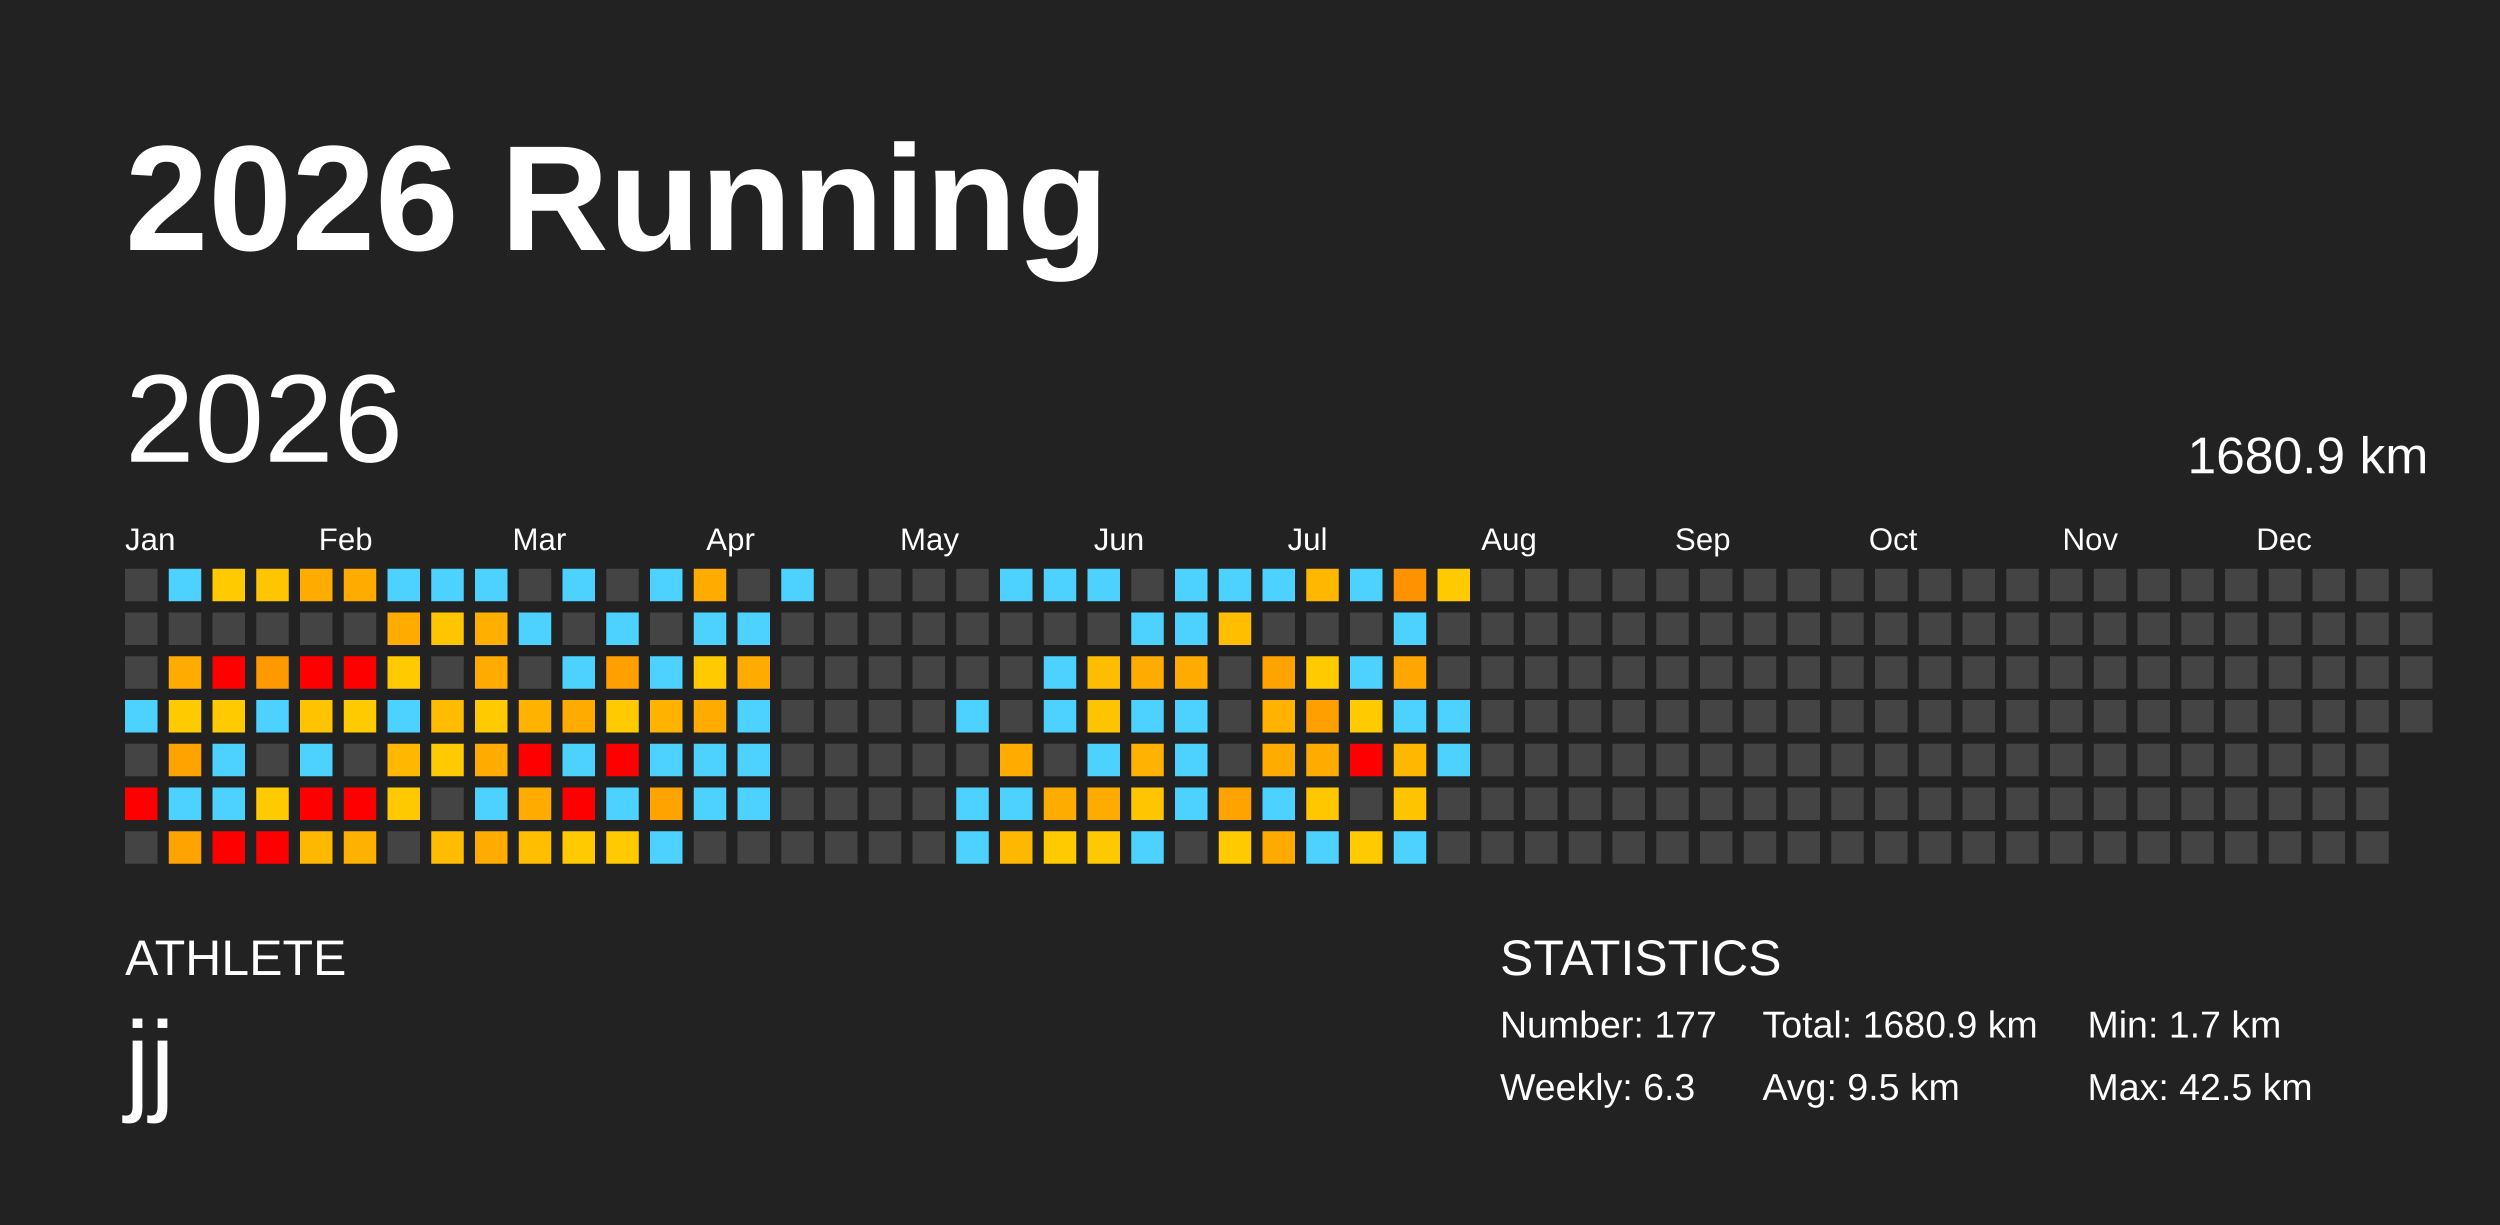
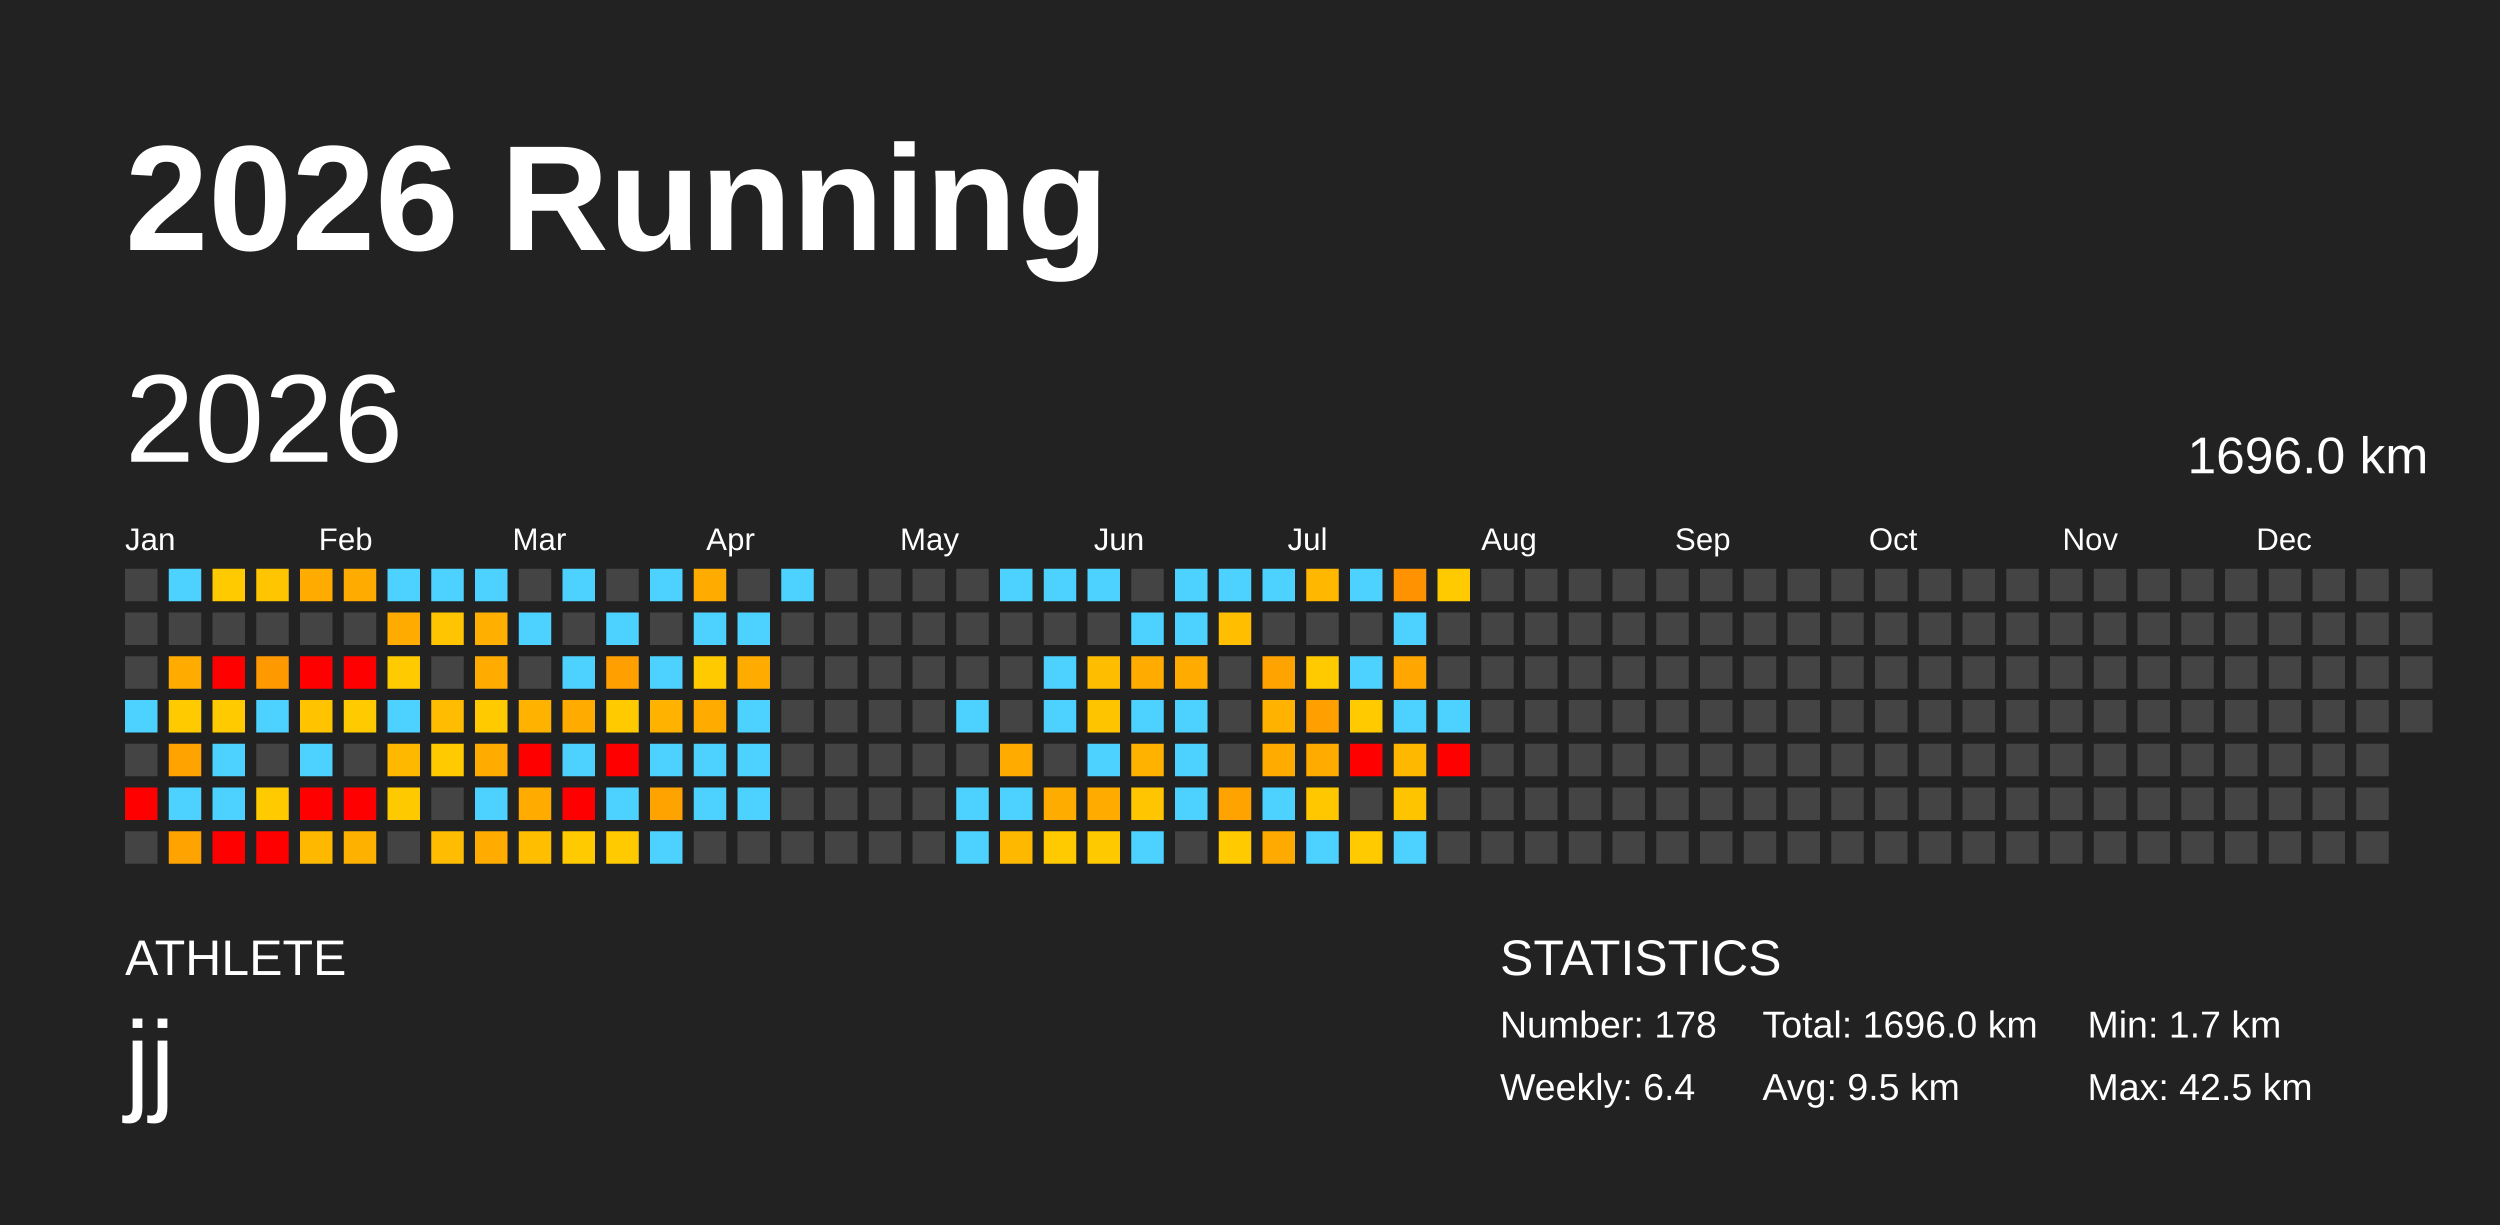
<svg xmlns="http://www.w3.org/2000/svg" baseProfile="full" height="98mm" version="1.1" viewBox="0,0,200,98" width="200mm">
  <defs />
  <rect fill="#222222" height="98" width="200" x="0" y="0" />
  <text fill="#FFFFFF" style="font-size:12px; font-family:Arial; font-weight:bold;" x="10" y="20">2026 Running</text>
  <text fill="#FFFFFF" style="font-size:4px; font-family:Arial" x="10" y="78">ATHLETE</text>
  <text fill="#FFFFFF" style="font-size:9px; font-family:Arial" x="10" y="88">jj</text>
  <text fill="#FFFFFF" style="font-size:4px; font-family:Arial" x="120" y="78">STATISTICS</text>
-   <text fill="#FFFFFF" style="font-size:3px; font-family:Arial" x="120" y="83">Number: 177</text>
-   <text fill="#FFFFFF" style="font-size:3px; font-family:Arial" x="120" y="88">Weekly: 6.3</text>
-   <text fill="#FFFFFF" style="font-size:3px; font-family:Arial" x="141" y="83">Total: 1680.9 km</text>
+   <text fill="#FFFFFF" style="font-size:3px; font-family:Arial" x="120" y="83">Number: 178</text>
+   <text fill="#FFFFFF" style="font-size:3px; font-family:Arial" x="120" y="88">Weekly: 6.4</text>
+   <text fill="#FFFFFF" style="font-size:3px; font-family:Arial" x="141" y="83">Total: 1696.0 km</text>
  <text fill="#FFFFFF" style="font-size:3px; font-family:Arial" x="141" y="88">Avg: 9.5 km</text>
  <text fill="#FFFFFF" style="font-size:3px; font-family:Arial" x="167" y="83">Min: 1.7 km</text>
  <text fill="#FFFFFF" style="font-size:3px; font-family:Arial" x="167" y="88">Max: 42.5 km</text>
  <text dominant-baseline="hanging" fill="#FFFFFF" style="font-size:10.0px; font-family:Arial;" x="10" y="30">2026</text>
-   <text dominant-baseline="hanging" fill="#FFFFFF" style="font-size:4.125px; font-family:Arial;" x="175" y="35">1680.9 km</text>
+   <text dominant-baseline="hanging" fill="#FFFFFF" style="font-size:4.125px; font-family:Arial;" x="175" y="35">1696.0 km</text>
  <text fill="#FFFFFF" style="font-size:2.5px; font-family:Arial" x="10.0" y="44">Jan</text>
  <text fill="#FFFFFF" style="font-size:2.5px; font-family:Arial" x="25.5" y="44">Feb</text>
  <text fill="#FFFFFF" style="font-size:2.5px; font-family:Arial" x="41.0" y="44">Mar</text>
  <text fill="#FFFFFF" style="font-size:2.5px; font-family:Arial" x="56.5" y="44">Apr</text>
  <text fill="#FFFFFF" style="font-size:2.5px; font-family:Arial" x="72.0" y="44">May</text>
  <text fill="#FFFFFF" style="font-size:2.5px; font-family:Arial" x="87.5" y="44">Jun</text>
  <text fill="#FFFFFF" style="font-size:2.5px; font-family:Arial" x="103.0" y="44">Jul</text>
  <text fill="#FFFFFF" style="font-size:2.5px; font-family:Arial" x="118.5" y="44">Aug</text>
  <text fill="#FFFFFF" style="font-size:2.5px; font-family:Arial" x="134.0" y="44">Sep</text>
  <text fill="#FFFFFF" style="font-size:2.5px; font-family:Arial" x="149.5" y="44">Oct</text>
  <text fill="#FFFFFF" style="font-size:2.5px; font-family:Arial" x="165.0" y="44">Nov</text>
  <text fill="#FFFFFF" style="font-size:2.5px; font-family:Arial" x="180.5" y="44">Dec</text>
  <rect fill="#444444" height="2.6" width="2.6" x="10.0" y="45.5" />
  <rect fill="#444444" height="2.6" width="2.6" x="10.0" y="49.0" />
  <rect fill="#444444" height="2.6" width="2.6" x="10.0" y="52.5" />
  <rect fill="#4dd2ff" height="2.6" width="2.6" x="10.0" y="56.0" />
  <rect fill="#444444" height="2.6" width="2.6" x="10.0" y="59.5" />
  <rect fill="red" height="2.6" width="2.6" x="10.0" y="63.0" />
  <rect fill="#444444" height="2.6" width="2.6" x="10.0" y="66.5" />
  <rect fill="#4dd2ff" height="2.6" width="2.6" x="13.5" y="45.5" />
  <rect fill="#444444" height="2.6" width="2.6" x="13.5" y="49.0" />
  <rect fill="#ffab00" height="2.6" width="2.6" x="13.5" y="52.5" />
  <rect fill="#ffcb00" height="2.6" width="2.6" x="13.5" y="56.0" />
  <rect fill="#ffa300" height="2.6" width="2.6" x="13.5" y="59.5" />
  <rect fill="#4dd2ff" height="2.6" width="2.6" x="13.5" y="63.0" />
  <rect fill="#ffa300" height="2.6" width="2.6" x="13.5" y="66.5" />
  <rect fill="#ffcb00" height="2.6" width="2.6" x="17.0" y="45.5" />
  <rect fill="#444444" height="2.6" width="2.6" x="17.0" y="49.0" />
  <rect fill="red" height="2.6" width="2.6" x="17.0" y="52.5" />
  <rect fill="#ffcb00" height="2.6" width="2.6" x="17.0" y="56.0" />
  <rect fill="#4dd2ff" height="2.6" width="2.6" x="17.0" y="59.5" />
  <rect fill="#4dd2ff" height="2.6" width="2.6" x="17.0" y="63.0" />
  <rect fill="red" height="2.6" width="2.6" x="17.0" y="66.5" />
  <rect fill="#ffc500" height="2.6" width="2.6" x="20.5" y="45.5" />
  <rect fill="#444444" height="2.6" width="2.6" x="20.5" y="49.0" />
  <rect fill="#ff9900" height="2.6" width="2.6" x="20.5" y="52.5" />
  <rect fill="#4dd2ff" height="2.6" width="2.6" x="20.5" y="56.0" />
  <rect fill="#444444" height="2.6" width="2.6" x="20.5" y="59.5" />
  <rect fill="#ffcb00" height="2.6" width="2.6" x="20.5" y="63.0" />
  <rect fill="red" height="2.6" width="2.6" x="20.5" y="66.5" />
  <rect fill="#ffab00" height="2.6" width="2.6" x="24.0" y="45.5" />
  <rect fill="#444444" height="2.6" width="2.6" x="24.0" y="49.0" />
  <rect fill="red" height="2.6" width="2.6" x="24.0" y="52.5" />
  <rect fill="#ffc300" height="2.6" width="2.6" x="24.0" y="56.0" />
  <rect fill="#4dd2ff" height="2.6" width="2.6" x="24.0" y="59.5" />
  <rect fill="red" height="2.6" width="2.6" x="24.0" y="63.0" />
  <rect fill="#ffb800" height="2.6" width="2.6" x="24.0" y="66.5" />
  <rect fill="#ffab00" height="2.6" width="2.6" x="27.5" y="45.5" />
  <rect fill="#444444" height="2.6" width="2.6" x="27.5" y="49.0" />
  <rect fill="red" height="2.6" width="2.6" x="27.5" y="52.5" />
  <rect fill="#ffcb00" height="2.6" width="2.6" x="27.5" y="56.0" />
  <rect fill="#444444" height="2.6" width="2.6" x="27.5" y="59.5" />
  <rect fill="red" height="2.6" width="2.6" x="27.5" y="63.0" />
  <rect fill="#ffb100" height="2.6" width="2.6" x="27.5" y="66.5" />
  <rect fill="#4dd2ff" height="2.6" width="2.6" x="31.0" y="45.5" />
  <rect fill="#ffab00" height="2.6" width="2.6" x="31.0" y="49.0" />
  <rect fill="#ffcb00" height="2.6" width="2.6" x="31.0" y="52.5" />
  <rect fill="#4dd2ff" height="2.6" width="2.6" x="31.0" y="56.0" />
  <rect fill="#ffb800" height="2.6" width="2.6" x="31.0" y="59.5" />
  <rect fill="#ffc900" height="2.6" width="2.6" x="31.0" y="63.0" />
  <rect fill="#444444" height="2.6" width="2.6" x="31.0" y="66.5" />
  <rect fill="#4dd2ff" height="2.6" width="2.6" x="34.5" y="45.5" />
  <rect fill="#ffc500" height="2.6" width="2.6" x="34.5" y="49.0" />
  <rect fill="#444444" height="2.6" width="2.6" x="34.5" y="52.5" />
  <rect fill="#ffbc00" height="2.6" width="2.6" x="34.5" y="56.0" />
  <rect fill="#ffcb00" height="2.6" width="2.6" x="34.5" y="59.5" />
  <rect fill="#444444" height="2.6" width="2.6" x="34.5" y="63.0" />
  <rect fill="#ffbc00" height="2.6" width="2.6" x="34.5" y="66.5" />
  <rect fill="#4dd2ff" height="2.6" width="2.6" x="38.0" y="45.5" />
  <rect fill="#ffaf00" height="2.6" width="2.6" x="38.0" y="49.0" />
  <rect fill="#ffab00" height="2.6" width="2.6" x="38.0" y="52.5" />
  <rect fill="#ffcb00" height="2.6" width="2.6" x="38.0" y="56.0" />
  <rect fill="#ffab00" height="2.6" width="2.6" x="38.0" y="59.5" />
  <rect fill="#4dd2ff" height="2.6" width="2.6" x="38.0" y="63.0" />
  <rect fill="#ffab00" height="2.6" width="2.6" x="38.0" y="66.5" />
  <rect fill="#444444" height="2.6" width="2.6" x="41.5" y="45.5" />
  <rect fill="#4dd2ff" height="2.6" width="2.6" x="41.5" y="49.0" />
  <rect fill="#444444" height="2.6" width="2.6" x="41.5" y="52.5" />
  <rect fill="#ffb200" height="2.6" width="2.6" x="41.5" y="56.0" />
  <rect fill="red" height="2.6" width="2.6" x="41.5" y="59.5" />
  <rect fill="#ffab00" height="2.6" width="2.6" x="41.5" y="63.0" />
  <rect fill="#ffbf00" height="2.6" width="2.6" x="41.5" y="66.5" />
  <rect fill="#4dd2ff" height="2.6" width="2.6" x="45.0" y="45.5" />
  <rect fill="#444444" height="2.6" width="2.6" x="45.0" y="49.0" />
  <rect fill="#4dd2ff" height="2.6" width="2.6" x="45.0" y="52.5" />
  <rect fill="#ffab00" height="2.6" width="2.6" x="45.0" y="56.0" />
  <rect fill="#4dd2ff" height="2.6" width="2.6" x="45.0" y="59.5" />
  <rect fill="red" height="2.6" width="2.6" x="45.0" y="63.0" />
  <rect fill="#ffcb00" height="2.6" width="2.6" x="45.0" y="66.5" />
  <rect fill="#444444" height="2.6" width="2.6" x="48.5" y="45.5" />
  <rect fill="#4dd2ff" height="2.6" width="2.6" x="48.5" y="49.0" />
  <rect fill="#ff9f00" height="2.6" width="2.6" x="48.5" y="52.5" />
  <rect fill="#ffcb00" height="2.6" width="2.6" x="48.5" y="56.0" />
  <rect fill="red" height="2.6" width="2.6" x="48.5" y="59.5" />
  <rect fill="#4dd2ff" height="2.6" width="2.6" x="48.5" y="63.0" />
  <rect fill="#ffcb00" height="2.6" width="2.6" x="48.5" y="66.5" />
  <rect fill="#4dd2ff" height="2.6" width="2.6" x="52.0" y="45.5" />
  <rect fill="#444444" height="2.6" width="2.6" x="52.0" y="49.0" />
  <rect fill="#4dd2ff" height="2.6" width="2.6" x="52.0" y="52.5" />
  <rect fill="#ffb200" height="2.6" width="2.6" x="52.0" y="56.0" />
  <rect fill="#4dd2ff" height="2.6" width="2.6" x="52.0" y="59.5" />
  <rect fill="#ffa300" height="2.6" width="2.6" x="52.0" y="63.0" />
  <rect fill="#4dd2ff" height="2.6" width="2.6" x="52.0" y="66.5" />
  <rect fill="#ffab00" height="2.6" width="2.6" x="55.5" y="45.5" />
  <rect fill="#4dd2ff" height="2.6" width="2.6" x="55.5" y="49.0" />
  <rect fill="#ffcb00" height="2.6" width="2.6" x="55.5" y="52.5" />
  <rect fill="#ffab00" height="2.6" width="2.6" x="55.5" y="56.0" />
  <rect fill="#4dd2ff" height="2.6" width="2.6" x="55.5" y="59.5" />
  <rect fill="#4dd2ff" height="2.6" width="2.6" x="55.5" y="63.0" />
  <rect fill="#444444" height="2.6" width="2.6" x="55.5" y="66.5" />
  <rect fill="#444444" height="2.6" width="2.6" x="59.0" y="45.5" />
  <rect fill="#4dd2ff" height="2.6" width="2.6" x="59.0" y="49.0" />
  <rect fill="#ffab00" height="2.6" width="2.6" x="59.0" y="52.5" />
  <rect fill="#4dd2ff" height="2.6" width="2.6" x="59.0" y="56.0" />
  <rect fill="#4dd2ff" height="2.6" width="2.6" x="59.0" y="59.5" />
  <rect fill="#4dd2ff" height="2.6" width="2.6" x="59.0" y="63.0" />
  <rect fill="#444444" height="2.6" width="2.6" x="59.0" y="66.5" />
  <rect fill="#4dd2ff" height="2.6" width="2.6" x="62.5" y="45.5" />
  <rect fill="#444444" height="2.6" width="2.6" x="62.5" y="49.0" />
  <rect fill="#444444" height="2.6" width="2.6" x="62.5" y="52.5" />
  <rect fill="#444444" height="2.6" width="2.6" x="62.5" y="56.0" />
  <rect fill="#444444" height="2.6" width="2.6" x="62.5" y="59.5" />
  <rect fill="#444444" height="2.6" width="2.6" x="62.5" y="63.0" />
  <rect fill="#444444" height="2.6" width="2.6" x="62.5" y="66.5" />
  <rect fill="#444444" height="2.6" width="2.6" x="66.0" y="45.5" />
  <rect fill="#444444" height="2.6" width="2.6" x="66.0" y="49.0" />
  <rect fill="#444444" height="2.6" width="2.6" x="66.0" y="52.5" />
  <rect fill="#444444" height="2.6" width="2.6" x="66.0" y="56.0" />
  <rect fill="#444444" height="2.6" width="2.6" x="66.0" y="59.5" />
  <rect fill="#444444" height="2.6" width="2.6" x="66.0" y="63.0" />
  <rect fill="#444444" height="2.6" width="2.6" x="66.0" y="66.5" />
  <rect fill="#444444" height="2.6" width="2.6" x="69.5" y="45.5" />
  <rect fill="#444444" height="2.6" width="2.6" x="69.5" y="49.0" />
  <rect fill="#444444" height="2.6" width="2.6" x="69.5" y="52.5" />
  <rect fill="#444444" height="2.6" width="2.6" x="69.5" y="56.0" />
  <rect fill="#444444" height="2.6" width="2.6" x="69.5" y="59.5" />
  <rect fill="#444444" height="2.6" width="2.6" x="69.5" y="63.0" />
  <rect fill="#444444" height="2.6" width="2.6" x="69.5" y="66.5" />
  <rect fill="#444444" height="2.6" width="2.6" x="73.0" y="45.5" />
  <rect fill="#444444" height="2.6" width="2.6" x="73.0" y="49.0" />
  <rect fill="#444444" height="2.6" width="2.6" x="73.0" y="52.5" />
  <rect fill="#444444" height="2.6" width="2.6" x="73.0" y="56.0" />
  <rect fill="#444444" height="2.6" width="2.6" x="73.0" y="59.5" />
  <rect fill="#444444" height="2.6" width="2.6" x="73.0" y="63.0" />
  <rect fill="#444444" height="2.6" width="2.6" x="73.0" y="66.5" />
  <rect fill="#444444" height="2.6" width="2.6" x="76.5" y="45.5" />
  <rect fill="#444444" height="2.6" width="2.6" x="76.5" y="49.0" />
  <rect fill="#444444" height="2.6" width="2.6" x="76.5" y="52.5" />
  <rect fill="#4dd2ff" height="2.6" width="2.6" x="76.5" y="56.0" />
  <rect fill="#444444" height="2.6" width="2.6" x="76.5" y="59.5" />
  <rect fill="#4dd2ff" height="2.6" width="2.6" x="76.5" y="63.0" />
  <rect fill="#4dd2ff" height="2.6" width="2.6" x="76.5" y="66.5" />
  <rect fill="#4dd2ff" height="2.6" width="2.6" x="80.0" y="45.5" />
  <rect fill="#444444" height="2.6" width="2.6" x="80.0" y="49.0" />
  <rect fill="#444444" height="2.6" width="2.6" x="80.0" y="52.5" />
  <rect fill="#444444" height="2.6" width="2.6" x="80.0" y="56.0" />
  <rect fill="#ffab00" height="2.6" width="2.6" x="80.0" y="59.5" />
  <rect fill="#4dd2ff" height="2.6" width="2.6" x="80.0" y="63.0" />
  <rect fill="#ffb800" height="2.6" width="2.6" x="80.0" y="66.5" />
  <rect fill="#4dd2ff" height="2.6" width="2.6" x="83.5" y="45.5" />
  <rect fill="#444444" height="2.6" width="2.6" x="83.5" y="49.0" />
  <rect fill="#4dd2ff" height="2.6" width="2.6" x="83.5" y="52.5" />
  <rect fill="#4dd2ff" height="2.6" width="2.6" x="83.5" y="56.0" />
  <rect fill="#444444" height="2.6" width="2.6" x="83.5" y="59.5" />
  <rect fill="#ffac00" height="2.6" width="2.6" x="83.5" y="63.0" />
  <rect fill="#ffcb00" height="2.6" width="2.6" x="83.5" y="66.5" />
  <rect fill="#4dd2ff" height="2.6" width="2.6" x="87.0" y="45.5" />
  <rect fill="#444444" height="2.6" width="2.6" x="87.0" y="49.0" />
  <rect fill="#ffbd00" height="2.6" width="2.6" x="87.0" y="52.5" />
  <rect fill="#ffc400" height="2.6" width="2.6" x="87.0" y="56.0" />
  <rect fill="#4dd2ff" height="2.6" width="2.6" x="87.0" y="59.5" />
  <rect fill="#ffab00" height="2.6" width="2.6" x="87.0" y="63.0" />
  <rect fill="#ffc900" height="2.6" width="2.6" x="87.0" y="66.5" />
  <rect fill="#444444" height="2.6" width="2.6" x="90.5" y="45.5" />
  <rect fill="#4dd2ff" height="2.6" width="2.6" x="90.5" y="49.0" />
  <rect fill="#ffab00" height="2.6" width="2.6" x="90.5" y="52.5" />
  <rect fill="#4dd2ff" height="2.6" width="2.6" x="90.5" y="56.0" />
  <rect fill="#ffb200" height="2.6" width="2.6" x="90.5" y="59.5" />
  <rect fill="#ffc500" height="2.6" width="2.6" x="90.5" y="63.0" />
  <rect fill="#4dd2ff" height="2.6" width="2.6" x="90.5" y="66.5" />
  <rect fill="#4dd2ff" height="2.6" width="2.6" x="94.0" y="45.5" />
  <rect fill="#4dd2ff" height="2.6" width="2.6" x="94.0" y="49.0" />
  <rect fill="#ffab00" height="2.6" width="2.6" x="94.0" y="52.5" />
  <rect fill="#4dd2ff" height="2.6" width="2.6" x="94.0" y="56.0" />
  <rect fill="#4dd2ff" height="2.6" width="2.6" x="94.0" y="59.5" />
  <rect fill="#4dd2ff" height="2.6" width="2.6" x="94.0" y="63.0" />
  <rect fill="#444444" height="2.6" width="2.6" x="94.0" y="66.5" />
  <rect fill="#4dd2ff" height="2.6" width="2.6" x="97.5" y="45.5" />
  <rect fill="#ffbf00" height="2.6" width="2.6" x="97.5" y="49.0" />
  <rect fill="#444444" height="2.6" width="2.6" x="97.5" y="52.5" />
  <rect fill="#444444" height="2.6" width="2.6" x="97.5" y="56.0" />
  <rect fill="#444444" height="2.6" width="2.6" x="97.5" y="59.5" />
  <rect fill="#ffa300" height="2.6" width="2.6" x="97.5" y="63.0" />
  <rect fill="#ffcb00" height="2.6" width="2.6" x="97.5" y="66.5" />
  <rect fill="#4dd2ff" height="2.6" width="2.6" x="101.0" y="45.5" />
  <rect fill="#444444" height="2.6" width="2.6" x="101.0" y="49.0" />
  <rect fill="#ffa300" height="2.6" width="2.6" x="101.0" y="52.5" />
  <rect fill="#ffb200" height="2.6" width="2.6" x="101.0" y="56.0" />
  <rect fill="#ffab00" height="2.6" width="2.6" x="101.0" y="59.5" />
  <rect fill="#4dd2ff" height="2.6" width="2.6" x="101.0" y="63.0" />
  <rect fill="#ffaa00" height="2.6" width="2.6" x="101.0" y="66.5" />
  <rect fill="#ffb700" height="2.6" width="2.6" x="104.5" y="45.5" />
  <rect fill="#444444" height="2.6" width="2.6" x="104.5" y="49.0" />
  <rect fill="#ffcb00" height="2.6" width="2.6" x="104.5" y="52.5" />
  <rect fill="#ff9f00" height="2.6" width="2.6" x="104.5" y="56.0" />
  <rect fill="#ffab00" height="2.6" width="2.6" x="104.5" y="59.5" />
  <rect fill="#ffc700" height="2.6" width="2.6" x="104.5" y="63.0" />
  <rect fill="#4dd2ff" height="2.6" width="2.6" x="104.5" y="66.5" />
  <rect fill="#4dd2ff" height="2.6" width="2.6" x="108.0" y="45.5" />
  <rect fill="#444444" height="2.6" width="2.6" x="108.0" y="49.0" />
  <rect fill="#4dd2ff" height="2.6" width="2.6" x="108.0" y="52.5" />
  <rect fill="#ffcb00" height="2.6" width="2.6" x="108.0" y="56.0" />
  <rect fill="red" height="2.6" width="2.6" x="108.0" y="59.5" />
  <rect fill="#444444" height="2.6" width="2.6" x="108.0" y="63.0" />
  <rect fill="#ffcb00" height="2.6" width="2.6" x="108.0" y="66.5" />
  <rect fill="#ff9200" height="2.6" width="2.6" x="111.5" y="45.5" />
  <rect fill="#4dd2ff" height="2.6" width="2.6" x="111.5" y="49.0" />
  <rect fill="#ffa600" height="2.6" width="2.6" x="111.5" y="52.5" />
  <rect fill="#4dd2ff" height="2.6" width="2.6" x="111.5" y="56.0" />
  <rect fill="#ffb800" height="2.6" width="2.6" x="111.5" y="59.5" />
  <rect fill="#ffc400" height="2.6" width="2.6" x="111.5" y="63.0" />
  <rect fill="#4dd2ff" height="2.6" width="2.6" x="111.5" y="66.5" />
  <rect fill="#ffcb00" height="2.6" width="2.6" x="115.0" y="45.5" />
  <rect fill="#444444" height="2.6" width="2.6" x="115.0" y="49.0" />
  <rect fill="#444444" height="2.6" width="2.6" x="115.0" y="52.5" />
  <rect fill="#4dd2ff" height="2.6" width="2.6" x="115.0" y="56.0" />
-   <rect fill="#4dd2ff" height="2.6" width="2.6" x="115.0" y="59.5" />
+   <rect fill="red" height="2.6" width="2.6" x="115.0" y="59.5" />
  <rect fill="#444444" height="2.6" width="2.6" x="115.0" y="63.0" />
  <rect fill="#444444" height="2.6" width="2.6" x="115.0" y="66.5" />
  <rect fill="#444444" height="2.6" width="2.6" x="118.5" y="45.5" />
  <rect fill="#444444" height="2.6" width="2.6" x="118.5" y="49.0" />
  <rect fill="#444444" height="2.6" width="2.6" x="118.5" y="52.5" />
  <rect fill="#444444" height="2.6" width="2.6" x="118.5" y="56.0" />
  <rect fill="#444444" height="2.6" width="2.6" x="118.5" y="59.5" />
  <rect fill="#444444" height="2.6" width="2.6" x="118.5" y="63.0" />
  <rect fill="#444444" height="2.6" width="2.6" x="118.5" y="66.5" />
  <rect fill="#444444" height="2.6" width="2.6" x="122.0" y="45.5" />
  <rect fill="#444444" height="2.6" width="2.6" x="122.0" y="49.0" />
  <rect fill="#444444" height="2.6" width="2.6" x="122.0" y="52.5" />
  <rect fill="#444444" height="2.6" width="2.6" x="122.0" y="56.0" />
  <rect fill="#444444" height="2.6" width="2.6" x="122.0" y="59.5" />
  <rect fill="#444444" height="2.6" width="2.6" x="122.0" y="63.0" />
  <rect fill="#444444" height="2.6" width="2.6" x="122.0" y="66.5" />
  <rect fill="#444444" height="2.6" width="2.6" x="125.5" y="45.5" />
  <rect fill="#444444" height="2.6" width="2.6" x="125.5" y="49.0" />
  <rect fill="#444444" height="2.6" width="2.6" x="125.5" y="52.5" />
  <rect fill="#444444" height="2.6" width="2.6" x="125.5" y="56.0" />
  <rect fill="#444444" height="2.6" width="2.6" x="125.5" y="59.5" />
  <rect fill="#444444" height="2.6" width="2.6" x="125.5" y="63.0" />
  <rect fill="#444444" height="2.6" width="2.6" x="125.5" y="66.5" />
  <rect fill="#444444" height="2.6" width="2.6" x="129.0" y="45.5" />
  <rect fill="#444444" height="2.6" width="2.6" x="129.0" y="49.0" />
  <rect fill="#444444" height="2.6" width="2.6" x="129.0" y="52.5" />
  <rect fill="#444444" height="2.6" width="2.6" x="129.0" y="56.0" />
  <rect fill="#444444" height="2.6" width="2.6" x="129.0" y="59.5" />
  <rect fill="#444444" height="2.6" width="2.6" x="129.0" y="63.0" />
  <rect fill="#444444" height="2.6" width="2.6" x="129.0" y="66.5" />
  <rect fill="#444444" height="2.6" width="2.6" x="132.5" y="45.5" />
  <rect fill="#444444" height="2.6" width="2.6" x="132.5" y="49.0" />
  <rect fill="#444444" height="2.6" width="2.6" x="132.5" y="52.5" />
  <rect fill="#444444" height="2.6" width="2.6" x="132.5" y="56.0" />
  <rect fill="#444444" height="2.6" width="2.6" x="132.5" y="59.5" />
  <rect fill="#444444" height="2.6" width="2.6" x="132.5" y="63.0" />
  <rect fill="#444444" height="2.6" width="2.6" x="132.5" y="66.5" />
  <rect fill="#444444" height="2.6" width="2.6" x="136.0" y="45.5" />
  <rect fill="#444444" height="2.6" width="2.6" x="136.0" y="49.0" />
  <rect fill="#444444" height="2.6" width="2.6" x="136.0" y="52.5" />
  <rect fill="#444444" height="2.6" width="2.6" x="136.0" y="56.0" />
  <rect fill="#444444" height="2.6" width="2.6" x="136.0" y="59.5" />
  <rect fill="#444444" height="2.6" width="2.6" x="136.0" y="63.0" />
  <rect fill="#444444" height="2.6" width="2.6" x="136.0" y="66.5" />
  <rect fill="#444444" height="2.6" width="2.6" x="139.5" y="45.5" />
  <rect fill="#444444" height="2.6" width="2.6" x="139.5" y="49.0" />
  <rect fill="#444444" height="2.6" width="2.6" x="139.5" y="52.5" />
  <rect fill="#444444" height="2.6" width="2.6" x="139.5" y="56.0" />
  <rect fill="#444444" height="2.6" width="2.6" x="139.5" y="59.5" />
  <rect fill="#444444" height="2.6" width="2.6" x="139.5" y="63.0" />
  <rect fill="#444444" height="2.6" width="2.6" x="139.5" y="66.5" />
  <rect fill="#444444" height="2.6" width="2.6" x="143.0" y="45.5" />
  <rect fill="#444444" height="2.6" width="2.6" x="143.0" y="49.0" />
  <rect fill="#444444" height="2.6" width="2.6" x="143.0" y="52.5" />
  <rect fill="#444444" height="2.6" width="2.6" x="143.0" y="56.0" />
  <rect fill="#444444" height="2.6" width="2.6" x="143.0" y="59.5" />
  <rect fill="#444444" height="2.6" width="2.6" x="143.0" y="63.0" />
  <rect fill="#444444" height="2.6" width="2.6" x="143.0" y="66.5" />
  <rect fill="#444444" height="2.6" width="2.6" x="146.5" y="45.5" />
  <rect fill="#444444" height="2.6" width="2.6" x="146.5" y="49.0" />
  <rect fill="#444444" height="2.6" width="2.6" x="146.5" y="52.5" />
  <rect fill="#444444" height="2.6" width="2.6" x="146.5" y="56.0" />
  <rect fill="#444444" height="2.6" width="2.6" x="146.5" y="59.5" />
  <rect fill="#444444" height="2.6" width="2.6" x="146.5" y="63.0" />
  <rect fill="#444444" height="2.6" width="2.6" x="146.5" y="66.5" />
  <rect fill="#444444" height="2.6" width="2.6" x="150.0" y="45.5" />
  <rect fill="#444444" height="2.6" width="2.6" x="150.0" y="49.0" />
  <rect fill="#444444" height="2.6" width="2.6" x="150.0" y="52.5" />
  <rect fill="#444444" height="2.6" width="2.6" x="150.0" y="56.0" />
  <rect fill="#444444" height="2.6" width="2.6" x="150.0" y="59.5" />
  <rect fill="#444444" height="2.6" width="2.6" x="150.0" y="63.0" />
  <rect fill="#444444" height="2.6" width="2.6" x="150.0" y="66.5" />
  <rect fill="#444444" height="2.6" width="2.6" x="153.5" y="45.5" />
  <rect fill="#444444" height="2.6" width="2.6" x="153.5" y="49.0" />
  <rect fill="#444444" height="2.6" width="2.6" x="153.5" y="52.5" />
  <rect fill="#444444" height="2.6" width="2.6" x="153.5" y="56.0" />
  <rect fill="#444444" height="2.6" width="2.6" x="153.5" y="59.5" />
  <rect fill="#444444" height="2.6" width="2.6" x="153.5" y="63.0" />
  <rect fill="#444444" height="2.6" width="2.6" x="153.5" y="66.5" />
  <rect fill="#444444" height="2.6" width="2.6" x="157.0" y="45.5" />
  <rect fill="#444444" height="2.6" width="2.6" x="157.0" y="49.0" />
  <rect fill="#444444" height="2.6" width="2.6" x="157.0" y="52.5" />
  <rect fill="#444444" height="2.6" width="2.6" x="157.0" y="56.0" />
  <rect fill="#444444" height="2.6" width="2.6" x="157.0" y="59.5" />
  <rect fill="#444444" height="2.6" width="2.6" x="157.0" y="63.0" />
  <rect fill="#444444" height="2.6" width="2.6" x="157.0" y="66.5" />
  <rect fill="#444444" height="2.6" width="2.6" x="160.5" y="45.5" />
  <rect fill="#444444" height="2.6" width="2.6" x="160.5" y="49.0" />
  <rect fill="#444444" height="2.6" width="2.6" x="160.5" y="52.5" />
  <rect fill="#444444" height="2.6" width="2.6" x="160.5" y="56.0" />
  <rect fill="#444444" height="2.6" width="2.6" x="160.5" y="59.5" />
  <rect fill="#444444" height="2.6" width="2.6" x="160.5" y="63.0" />
  <rect fill="#444444" height="2.6" width="2.6" x="160.5" y="66.5" />
  <rect fill="#444444" height="2.6" width="2.6" x="164.0" y="45.5" />
  <rect fill="#444444" height="2.6" width="2.6" x="164.0" y="49.0" />
  <rect fill="#444444" height="2.6" width="2.6" x="164.0" y="52.5" />
  <rect fill="#444444" height="2.6" width="2.6" x="164.0" y="56.0" />
  <rect fill="#444444" height="2.6" width="2.6" x="164.0" y="59.5" />
  <rect fill="#444444" height="2.6" width="2.6" x="164.0" y="63.0" />
  <rect fill="#444444" height="2.6" width="2.6" x="164.0" y="66.5" />
  <rect fill="#444444" height="2.6" width="2.6" x="167.5" y="45.5" />
  <rect fill="#444444" height="2.6" width="2.6" x="167.5" y="49.0" />
  <rect fill="#444444" height="2.6" width="2.6" x="167.5" y="52.5" />
  <rect fill="#444444" height="2.6" width="2.6" x="167.5" y="56.0" />
  <rect fill="#444444" height="2.6" width="2.6" x="167.5" y="59.5" />
  <rect fill="#444444" height="2.6" width="2.6" x="167.5" y="63.0" />
  <rect fill="#444444" height="2.6" width="2.6" x="167.5" y="66.5" />
  <rect fill="#444444" height="2.6" width="2.6" x="171.0" y="45.5" />
  <rect fill="#444444" height="2.6" width="2.6" x="171.0" y="49.0" />
  <rect fill="#444444" height="2.6" width="2.6" x="171.0" y="52.5" />
  <rect fill="#444444" height="2.6" width="2.6" x="171.0" y="56.0" />
  <rect fill="#444444" height="2.6" width="2.6" x="171.0" y="59.5" />
  <rect fill="#444444" height="2.6" width="2.6" x="171.0" y="63.0" />
  <rect fill="#444444" height="2.6" width="2.6" x="171.0" y="66.5" />
  <rect fill="#444444" height="2.6" width="2.6" x="174.5" y="45.5" />
  <rect fill="#444444" height="2.6" width="2.6" x="174.5" y="49.0" />
  <rect fill="#444444" height="2.6" width="2.6" x="174.5" y="52.5" />
  <rect fill="#444444" height="2.6" width="2.6" x="174.5" y="56.0" />
  <rect fill="#444444" height="2.6" width="2.6" x="174.5" y="59.5" />
  <rect fill="#444444" height="2.6" width="2.6" x="174.5" y="63.0" />
  <rect fill="#444444" height="2.6" width="2.6" x="174.5" y="66.5" />
  <rect fill="#444444" height="2.6" width="2.6" x="178.0" y="45.5" />
  <rect fill="#444444" height="2.6" width="2.6" x="178.0" y="49.0" />
  <rect fill="#444444" height="2.6" width="2.6" x="178.0" y="52.5" />
  <rect fill="#444444" height="2.6" width="2.6" x="178.0" y="56.0" />
  <rect fill="#444444" height="2.6" width="2.6" x="178.0" y="59.5" />
  <rect fill="#444444" height="2.6" width="2.6" x="178.0" y="63.0" />
  <rect fill="#444444" height="2.6" width="2.6" x="178.0" y="66.5" />
  <rect fill="#444444" height="2.6" width="2.6" x="181.5" y="45.5" />
  <rect fill="#444444" height="2.6" width="2.6" x="181.5" y="49.0" />
  <rect fill="#444444" height="2.6" width="2.6" x="181.5" y="52.5" />
  <rect fill="#444444" height="2.6" width="2.6" x="181.5" y="56.0" />
  <rect fill="#444444" height="2.6" width="2.6" x="181.5" y="59.5" />
  <rect fill="#444444" height="2.6" width="2.6" x="181.5" y="63.0" />
  <rect fill="#444444" height="2.6" width="2.6" x="181.5" y="66.5" />
  <rect fill="#444444" height="2.6" width="2.6" x="185.0" y="45.5" />
  <rect fill="#444444" height="2.6" width="2.6" x="185.0" y="49.0" />
  <rect fill="#444444" height="2.6" width="2.6" x="185.0" y="52.5" />
  <rect fill="#444444" height="2.6" width="2.6" x="185.0" y="56.0" />
  <rect fill="#444444" height="2.6" width="2.6" x="185.0" y="59.5" />
  <rect fill="#444444" height="2.6" width="2.6" x="185.0" y="63.0" />
  <rect fill="#444444" height="2.6" width="2.6" x="185.0" y="66.5" />
  <rect fill="#444444" height="2.6" width="2.6" x="188.5" y="45.5" />
  <rect fill="#444444" height="2.6" width="2.6" x="188.5" y="49.0" />
  <rect fill="#444444" height="2.6" width="2.6" x="188.5" y="52.5" />
  <rect fill="#444444" height="2.6" width="2.6" x="188.5" y="56.0" />
  <rect fill="#444444" height="2.6" width="2.6" x="188.5" y="59.5" />
  <rect fill="#444444" height="2.6" width="2.6" x="188.5" y="63.0" />
  <rect fill="#444444" height="2.6" width="2.6" x="188.5" y="66.5" />
  <rect fill="#444444" height="2.6" width="2.6" x="192.0" y="45.5" />
  <rect fill="#444444" height="2.6" width="2.6" x="192.0" y="49.0" />
  <rect fill="#444444" height="2.6" width="2.6" x="192.0" y="52.5" />
  <rect fill="#444444" height="2.6" width="2.6" x="192.0" y="56.0" />
</svg>
